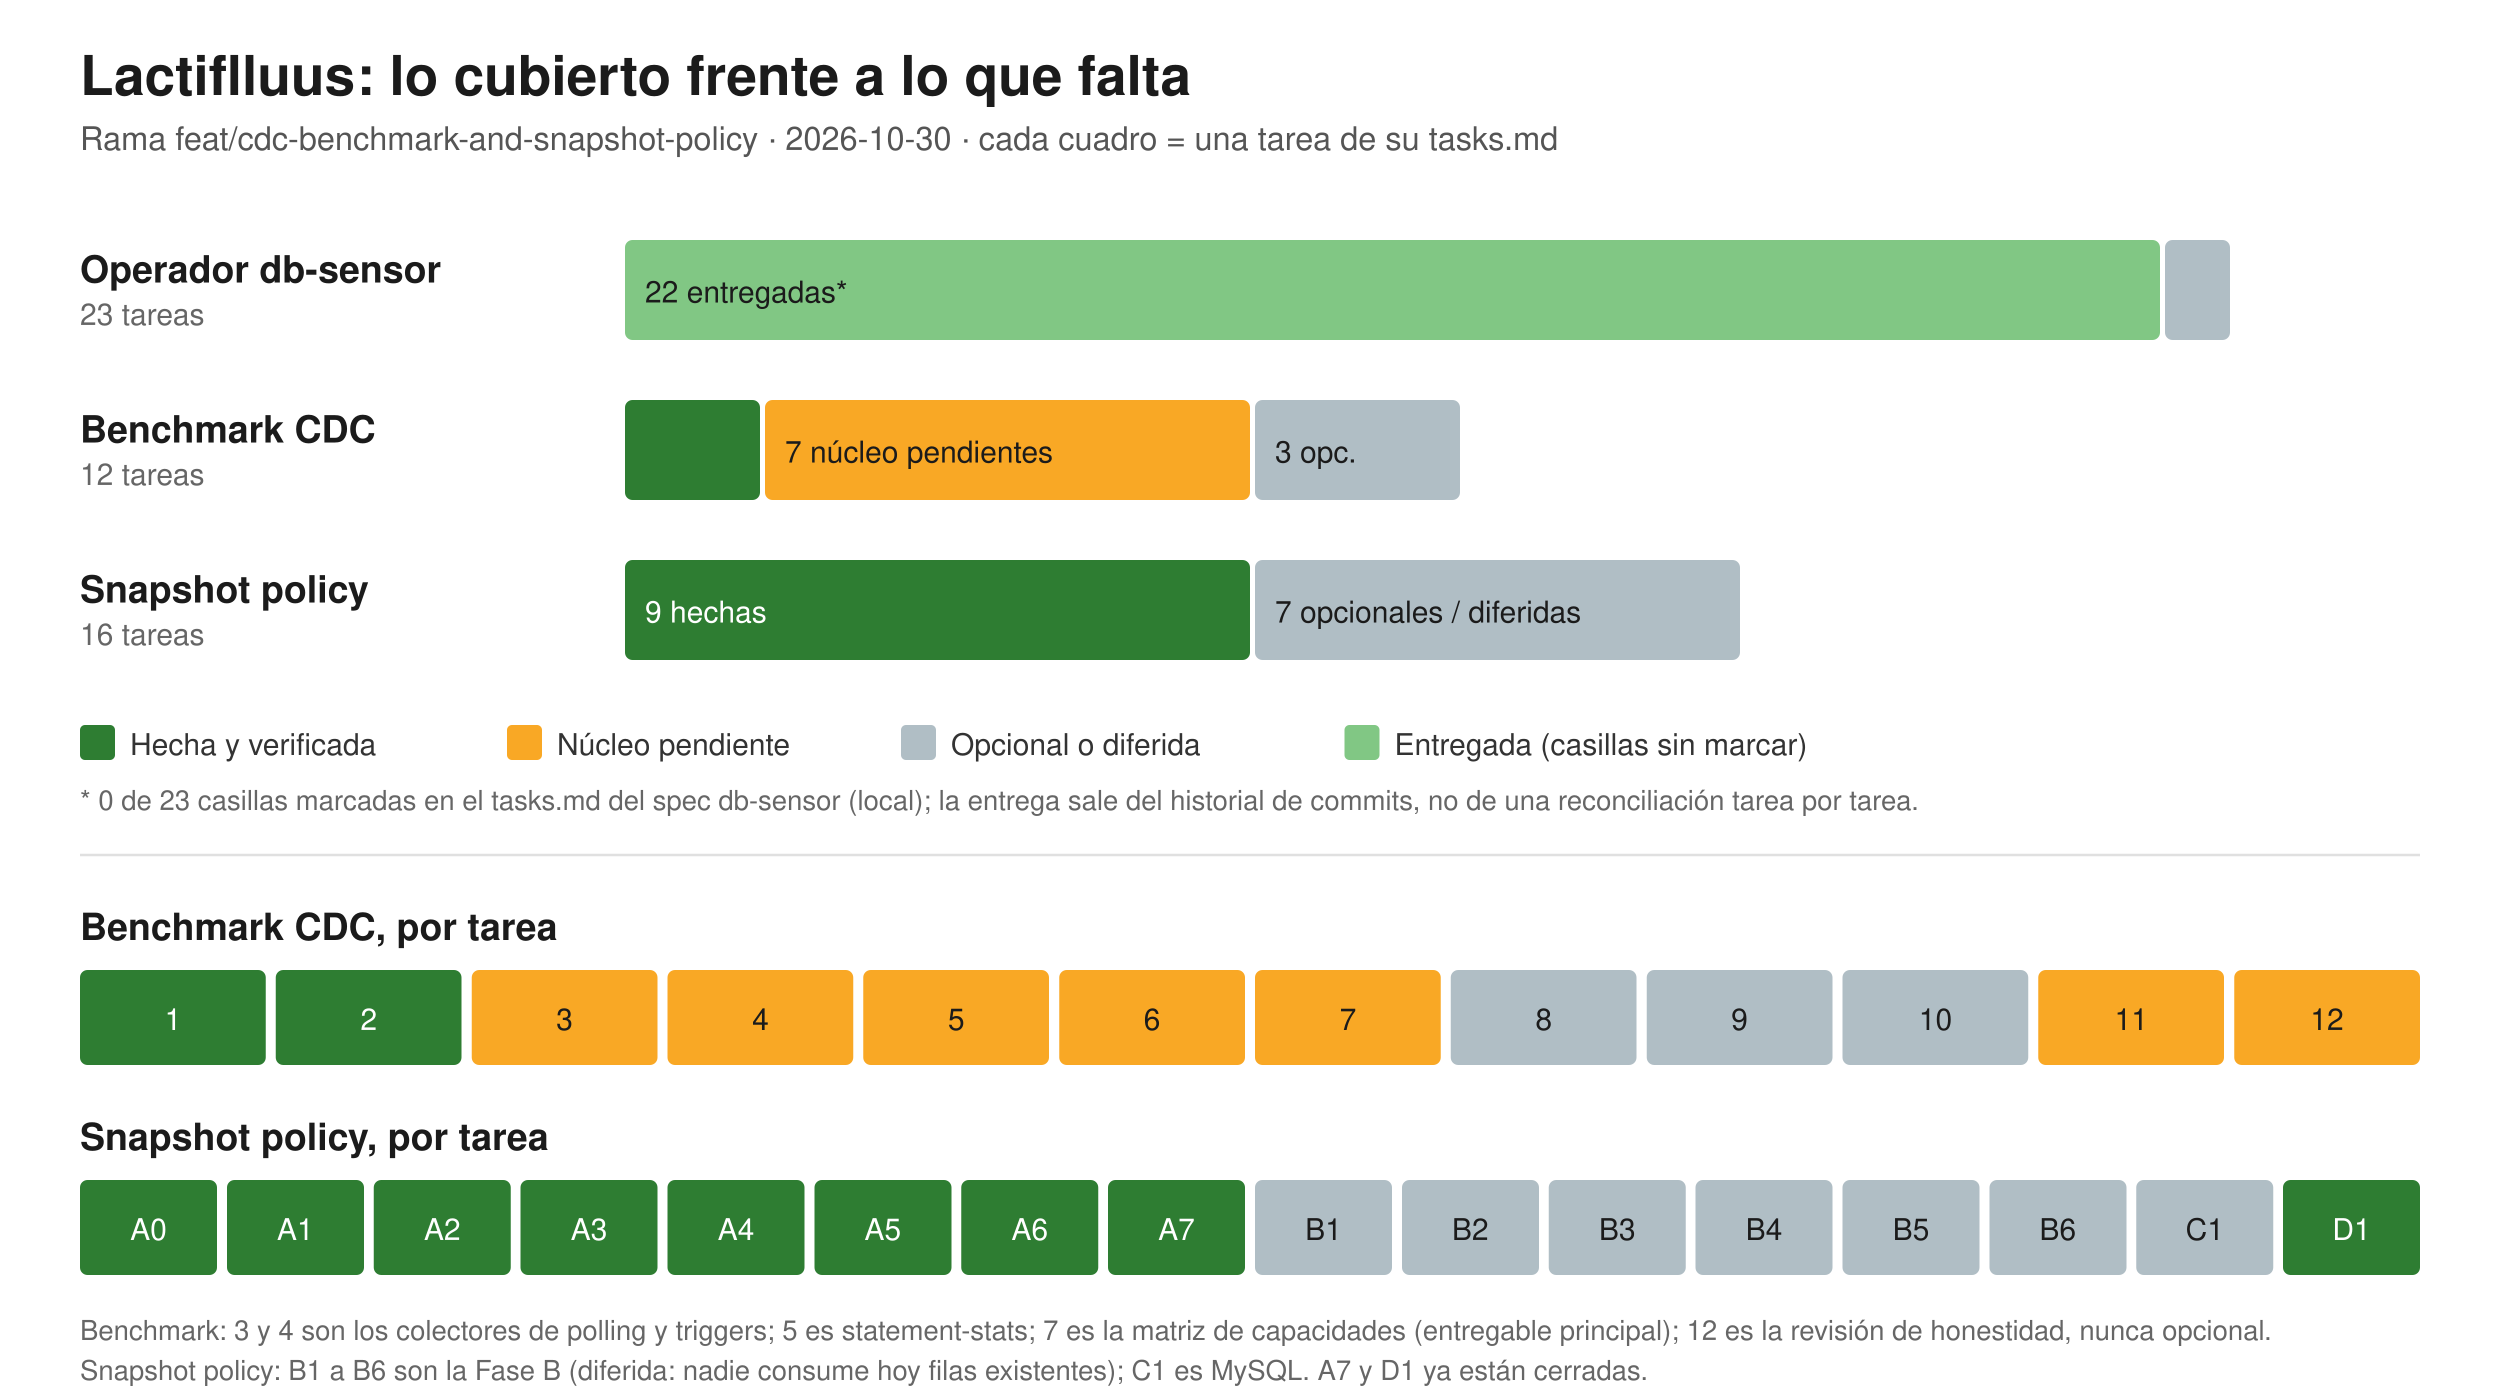
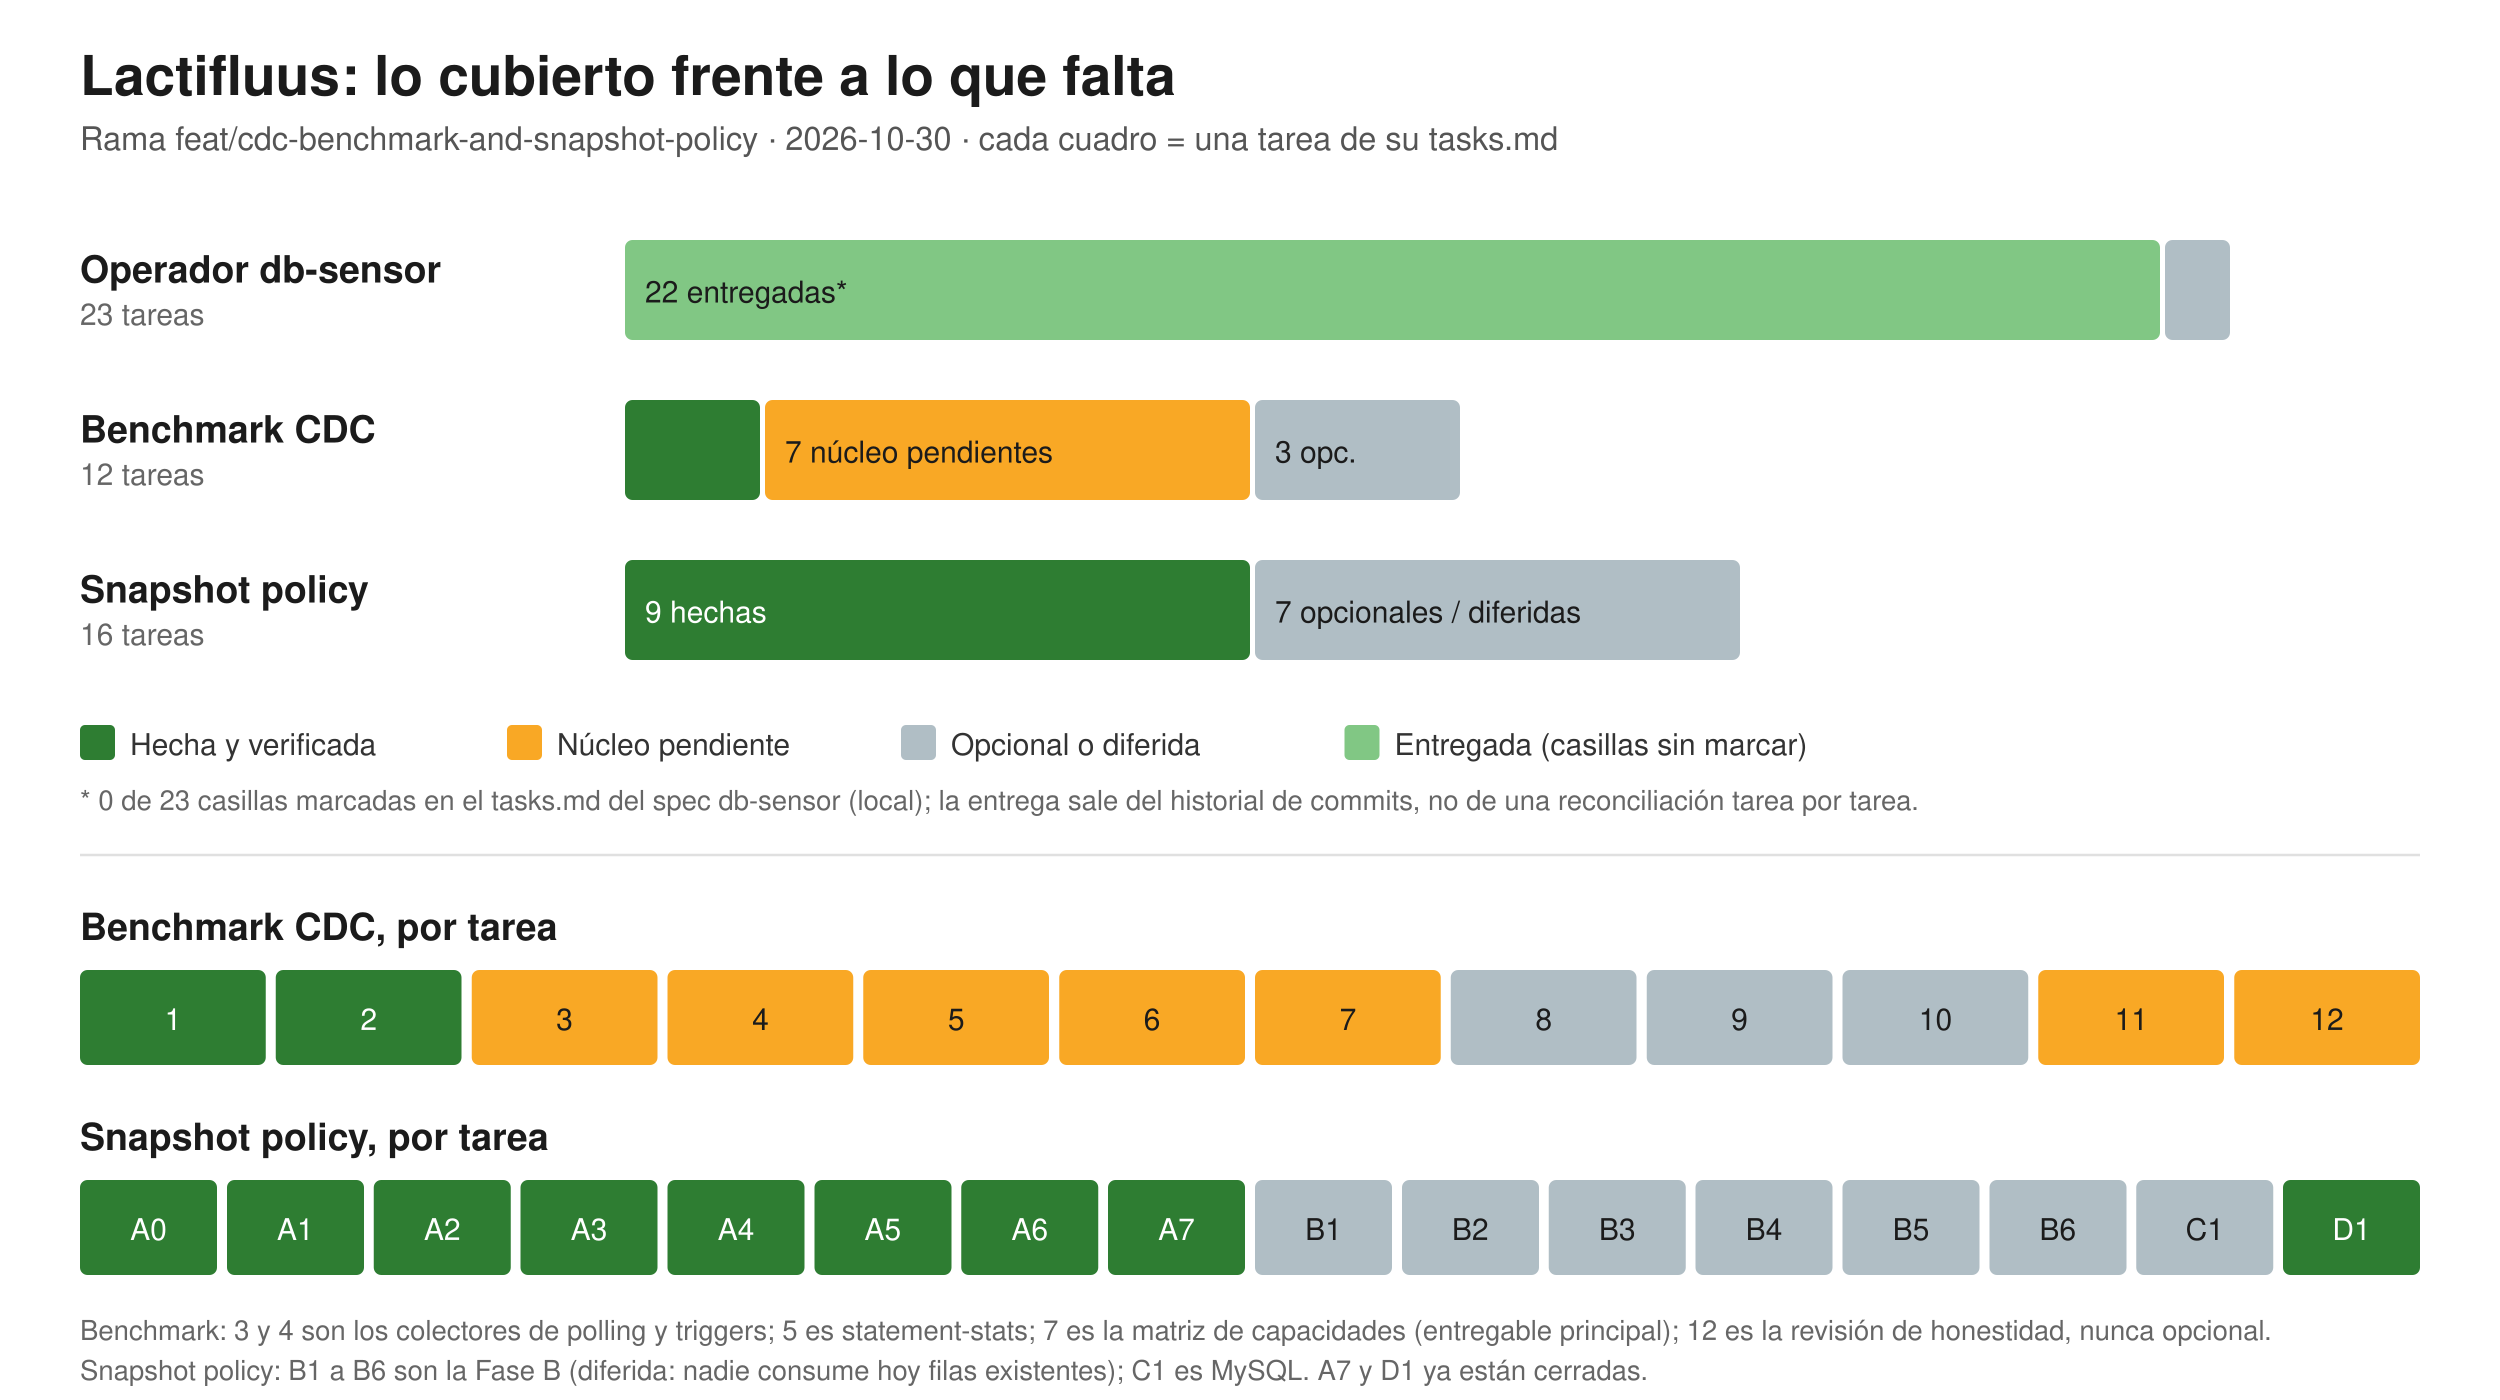
<svg xmlns="http://www.w3.org/2000/svg" viewBox="0 0 1000 560" width="1000" height="560" font-family="Helvetica, Arial, sans-serif" role="img" aria-labelledby="t d">
  <rect width="1000" height="560" fill="#ffffff" />
-   <text x="32" y="38" font-size="22" font-weight="bold" fill="#1b1b1b">Lactiflluus: lo cubierto frente a lo que falta</text>
+   <text x="32" y="38" font-size="22" font-weight="bold" fill="#1b1b1b">Lactifluus: lo cubierto frente a lo que falta</text>
  <text x="32" y="60" font-size="13" fill="#555">Rama feat/cdc-benchmark-and-snapshot-policy · 2026-10-30 · cada cuadro = una tarea de su tasks.md</text>
  <text x="32" y="113" font-size="15" font-weight="bold" fill="#1b1b1b">Operador db-sensor</text>
  <text x="32" y="130" font-size="12" fill="#666">23 tareas</text>
  <rect x="250" y="96" width="614" height="40" fill="#81c784" rx="3" />
  <text x="258" y="121" font-size="12" fill="#1b1b1b">22 entregadas*</text>
  <rect x="866" y="96" width="26" height="40" fill="#b0bec5" rx="3" />
  <text x="32" y="177" font-size="15" font-weight="bold" fill="#1b1b1b">Benchmark CDC</text>
  <text x="32" y="194" font-size="12" fill="#666">12 tareas</text>
  <rect x="250" y="160" width="54" height="40" fill="#2e7d32" rx="3" />
  <rect x="306" y="160" width="194" height="40" fill="#f9a825" rx="3" />
  <text x="314" y="185" font-size="12" fill="#1b1b1b">7 núcleo pendientes</text>
  <rect x="502" y="160" width="82" height="40" fill="#b0bec5" rx="3" />
  <text x="510" y="185" font-size="12" fill="#1b1b1b">3 opc.</text>
  <text x="32" y="241" font-size="15" font-weight="bold" fill="#1b1b1b">Snapshot policy</text>
  <text x="32" y="258" font-size="12" fill="#666">16 tareas</text>
  <rect x="250" y="224" width="250" height="40" fill="#2e7d32" rx="3" />
  <text x="258" y="249" font-size="12" fill="#ffffff">9 hechas</text>
  <rect x="502" y="224" width="194" height="40" fill="#b0bec5" rx="3" />
  <text x="510" y="249" font-size="12" fill="#1b1b1b">7 opcionales / diferidas</text>
  <rect x="32" y="290" width="14" height="14" fill="#2e7d32" rx="2" />
  <text x="52" y="302" font-size="12" fill="#333">Hecha y verificada</text>
  <rect x="202.8" y="290" width="14" height="14" fill="#f9a825" rx="2" />
  <text x="222.8" y="302" font-size="12" fill="#333">Núcleo pendiente</text>
  <rect x="360.4" y="290" width="14" height="14" fill="#b0bec5" rx="2" />
  <text x="380.4" y="302" font-size="12" fill="#333">Opcional o diferida</text>
  <rect x="537.8" y="290" width="14" height="14" fill="#81c784" rx="2" />
  <text x="557.8" y="302" font-size="12" fill="#333">Entregada (casillas sin marcar)</text>
  <text x="32" y="324" font-size="11" fill="#666">* 0 de 23 casillas marcadas en el tasks.md del spec db-sensor (local); la entrega sale del historial de commits, no de una reconciliación tarea por tarea.</text>
  <line x1="32" y1="342" x2="968" y2="342" stroke="#e0e0e0" />
  <text x="32" y="376" font-size="15" font-weight="bold" fill="#1b1b1b">Benchmark CDC, por tarea</text>
  <rect x="32.0" y="388" width="74.3" height="38" fill="#2e7d32" rx="3" />
  <text x="69.2" y="412" font-size="12" text-anchor="middle" fill="#ffffff">1</text>
  <rect x="110.3" y="388" width="74.3" height="38" fill="#2e7d32" rx="3" />
  <text x="147.5" y="412" font-size="12" text-anchor="middle" fill="#ffffff">2</text>
  <rect x="188.7" y="388" width="74.3" height="38" fill="#f9a825" rx="3" />
  <text x="225.8" y="412" font-size="12" text-anchor="middle" fill="#1b1b1b">3</text>
  <rect x="267.0" y="388" width="74.3" height="38" fill="#f9a825" rx="3" />
  <text x="304.2" y="412" font-size="12" text-anchor="middle" fill="#1b1b1b">4</text>
  <rect x="345.3" y="388" width="74.3" height="38" fill="#f9a825" rx="3" />
  <text x="382.5" y="412" font-size="12" text-anchor="middle" fill="#1b1b1b">5</text>
  <rect x="423.7" y="388" width="74.3" height="38" fill="#f9a825" rx="3" />
  <text x="460.8" y="412" font-size="12" text-anchor="middle" fill="#1b1b1b">6</text>
  <rect x="502.0" y="388" width="74.3" height="38" fill="#f9a825" rx="3" />
  <text x="539.2" y="412" font-size="12" text-anchor="middle" fill="#1b1b1b">7</text>
  <rect x="580.3" y="388" width="74.3" height="38" fill="#b0bec5" rx="3" />
  <text x="617.5" y="412" font-size="12" text-anchor="middle" fill="#1b1b1b">8</text>
  <rect x="658.7" y="388" width="74.3" height="38" fill="#b0bec5" rx="3" />
  <text x="695.8" y="412" font-size="12" text-anchor="middle" fill="#1b1b1b">9</text>
  <rect x="737.0" y="388" width="74.3" height="38" fill="#b0bec5" rx="3" />
  <text x="774.2" y="412" font-size="12" text-anchor="middle" fill="#1b1b1b">10</text>
  <rect x="815.3" y="388" width="74.3" height="38" fill="#f9a825" rx="3" />
  <text x="852.5" y="412" font-size="12" text-anchor="middle" fill="#1b1b1b">11</text>
  <rect x="893.7" y="388" width="74.3" height="38" fill="#f9a825" rx="3" />
  <text x="930.8" y="412" font-size="12" text-anchor="middle" fill="#1b1b1b">12</text>
  <text x="32" y="460" font-size="15" font-weight="bold" fill="#1b1b1b">Snapshot policy, por tarea</text>
  <rect x="32.0" y="472" width="54.8" height="38" fill="#2e7d32" rx="3" />
  <text x="59.4" y="496" font-size="12" text-anchor="middle" fill="#ffffff">A0</text>
  <rect x="90.8" y="472" width="54.8" height="38" fill="#2e7d32" rx="3" />
  <text x="118.1" y="496" font-size="12" text-anchor="middle" fill="#ffffff">A1</text>
  <rect x="149.5" y="472" width="54.8" height="38" fill="#2e7d32" rx="3" />
  <text x="176.9" y="496" font-size="12" text-anchor="middle" fill="#ffffff">A2</text>
  <rect x="208.2" y="472" width="54.8" height="38" fill="#2e7d32" rx="3" />
  <text x="235.6" y="496" font-size="12" text-anchor="middle" fill="#ffffff">A3</text>
  <rect x="267.0" y="472" width="54.8" height="38" fill="#2e7d32" rx="3" />
  <text x="294.4" y="496" font-size="12" text-anchor="middle" fill="#ffffff">A4</text>
  <rect x="325.8" y="472" width="54.8" height="38" fill="#2e7d32" rx="3" />
  <text x="353.1" y="496" font-size="12" text-anchor="middle" fill="#ffffff">A5</text>
  <rect x="384.5" y="472" width="54.8" height="38" fill="#2e7d32" rx="3" />
  <text x="411.9" y="496" font-size="12" text-anchor="middle" fill="#ffffff">A6</text>
  <rect x="443.2" y="472" width="54.8" height="38" fill="#2e7d32" rx="3" />
  <text x="470.6" y="496" font-size="12" text-anchor="middle" fill="#ffffff">A7</text>
  <rect x="502.0" y="472" width="54.8" height="38" fill="#b0bec5" rx="3" />
  <text x="529.4" y="496" font-size="12" text-anchor="middle" fill="#1b1b1b">B1</text>
  <rect x="560.8" y="472" width="54.8" height="38" fill="#b0bec5" rx="3" />
  <text x="588.1" y="496" font-size="12" text-anchor="middle" fill="#1b1b1b">B2</text>
  <rect x="619.5" y="472" width="54.8" height="38" fill="#b0bec5" rx="3" />
  <text x="646.9" y="496" font-size="12" text-anchor="middle" fill="#1b1b1b">B3</text>
  <rect x="678.2" y="472" width="54.8" height="38" fill="#b0bec5" rx="3" />
  <text x="705.6" y="496" font-size="12" text-anchor="middle" fill="#1b1b1b">B4</text>
  <rect x="737.0" y="472" width="54.8" height="38" fill="#b0bec5" rx="3" />
  <text x="764.4" y="496" font-size="12" text-anchor="middle" fill="#1b1b1b">B5</text>
  <rect x="795.8" y="472" width="54.8" height="38" fill="#b0bec5" rx="3" />
  <text x="823.1" y="496" font-size="12" text-anchor="middle" fill="#1b1b1b">B6</text>
  <rect x="854.5" y="472" width="54.8" height="38" fill="#b0bec5" rx="3" />
  <text x="881.9" y="496" font-size="12" text-anchor="middle" fill="#1b1b1b">C1</text>
  <rect x="913.2" y="472" width="54.8" height="38" fill="#2e7d32" rx="3" />
  <text x="940.6" y="496" font-size="12" text-anchor="middle" fill="#ffffff">D1</text>
  <text x="32" y="536" font-size="11" fill="#666">Benchmark: 3 y 4 son los colectores de polling y triggers; 5 es statement-stats; 7 es la matriz de capacidades (entregable principal); 12 es la revisión de honestidad, nunca opcional.</text>
  <text x="32" y="552" font-size="11" fill="#666">Snapshot policy: B1 a B6 son la Fase B (diferida: nadie consume hoy filas existentes); C1 es MySQL. A7 y D1 ya están cerradas.</text>
</svg>
